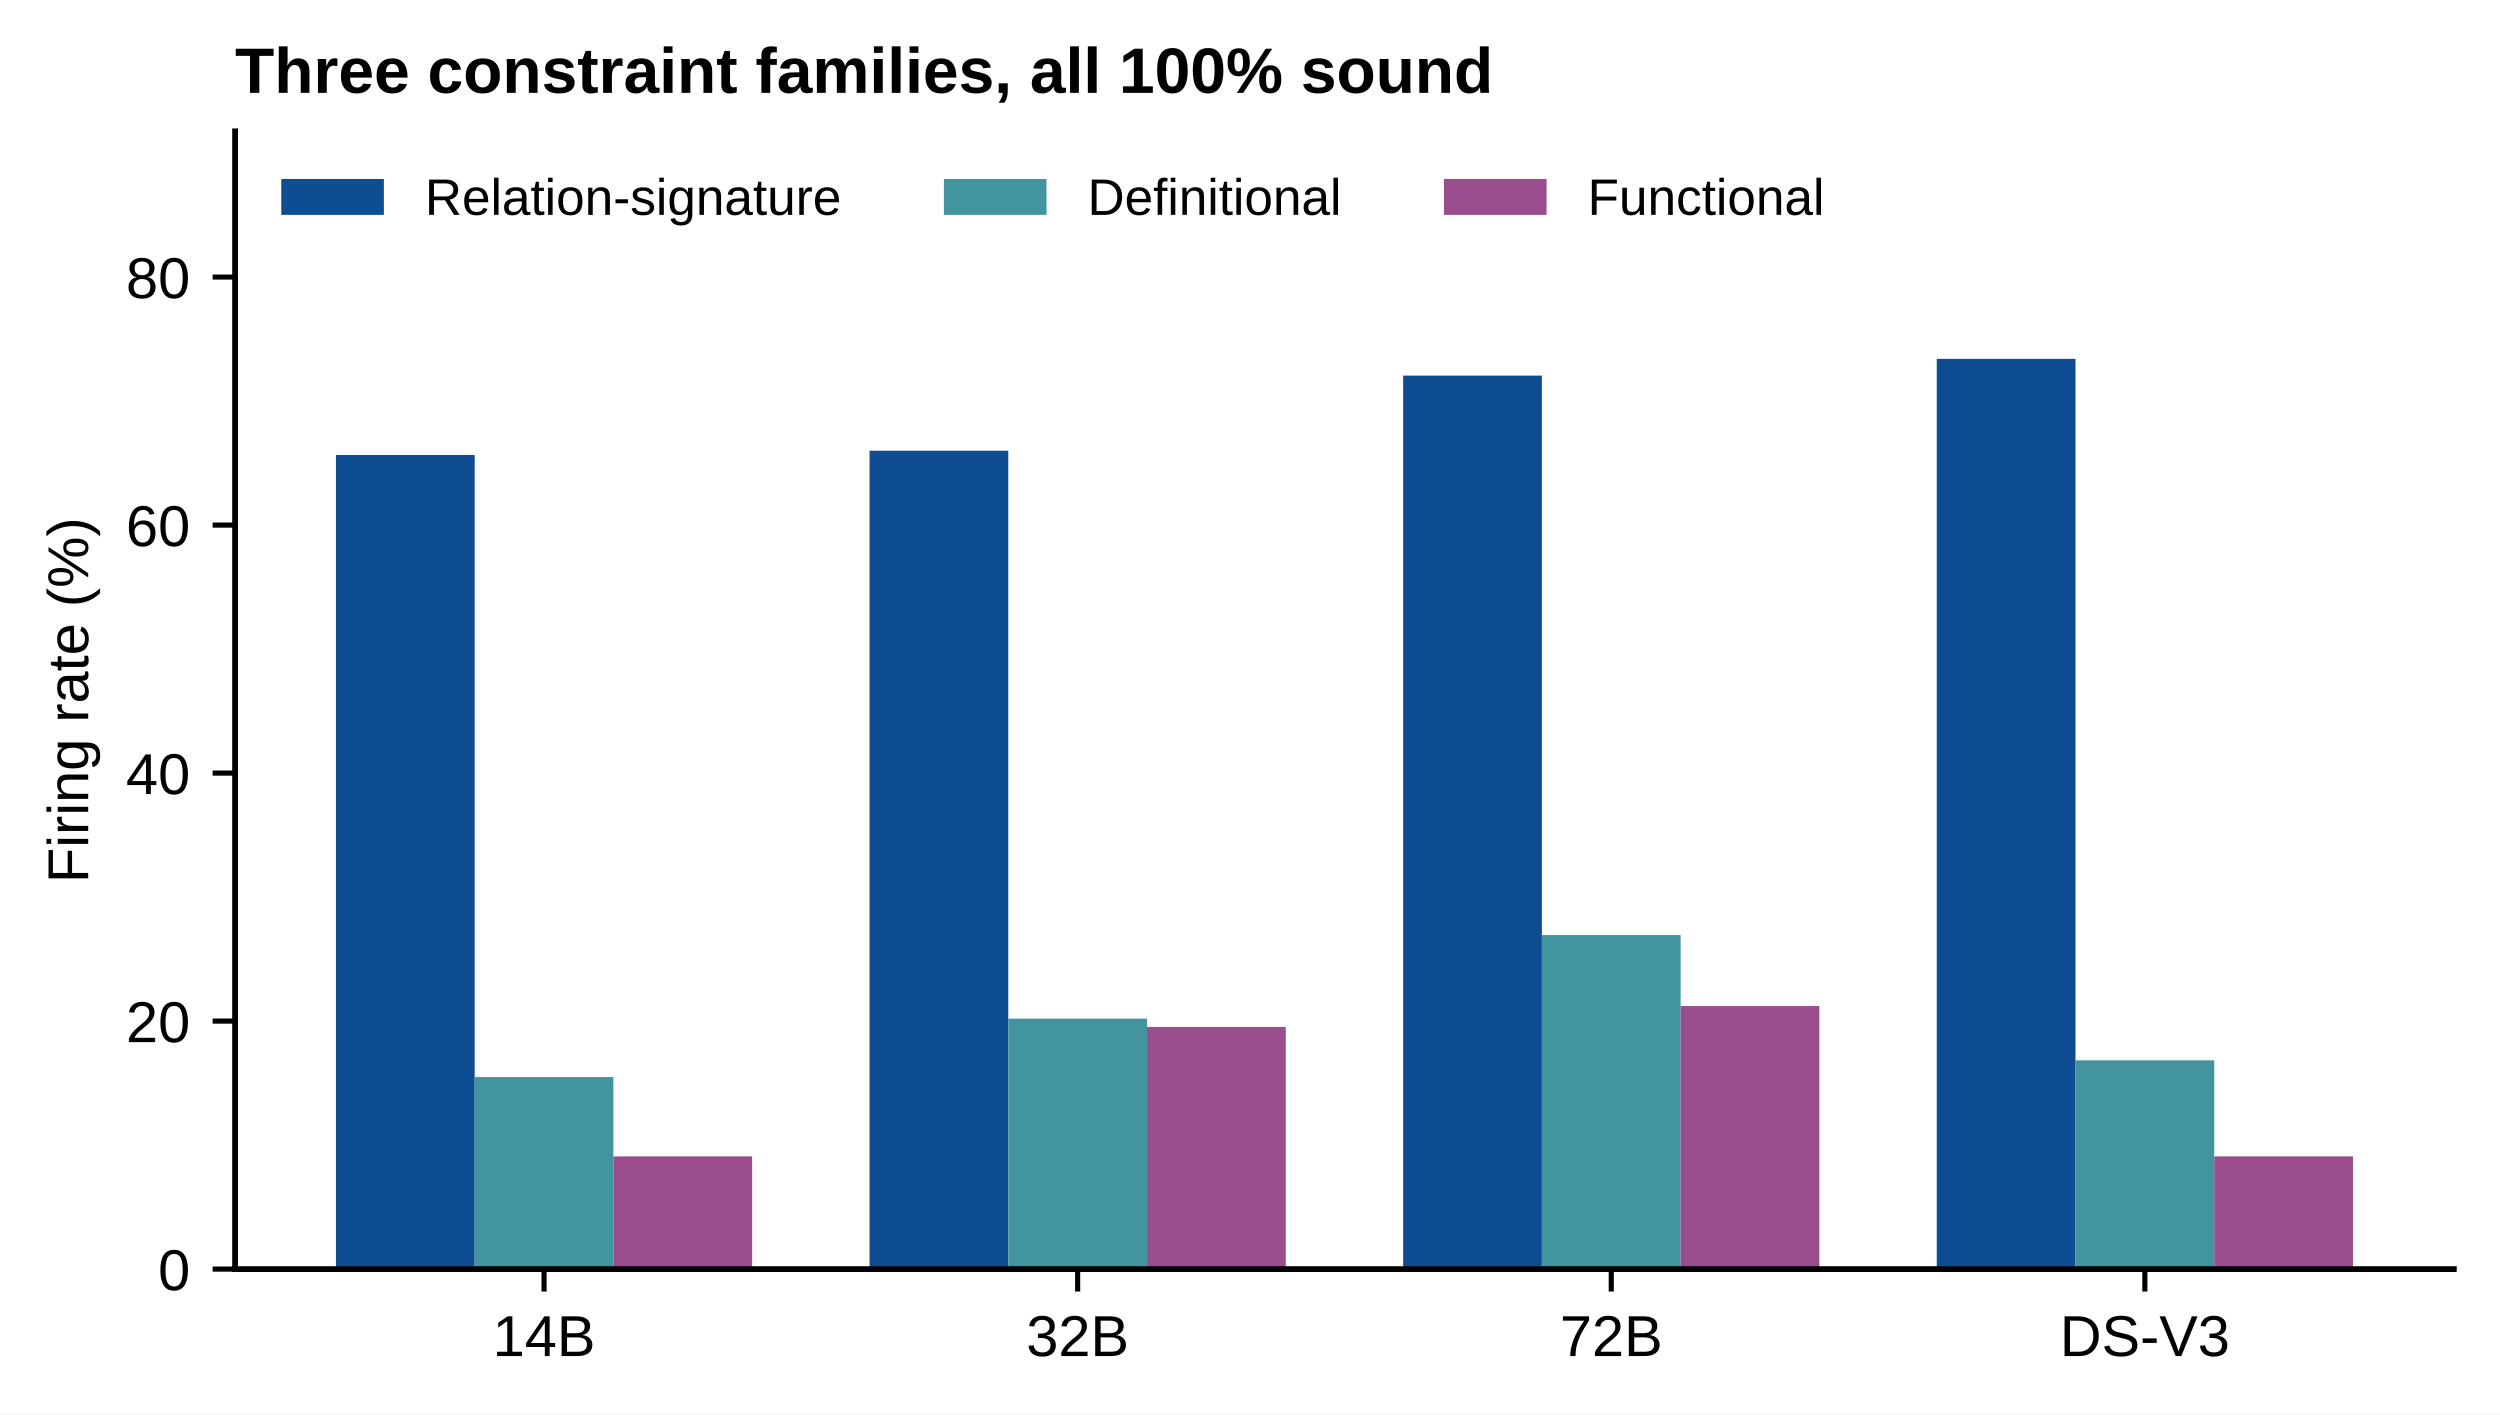
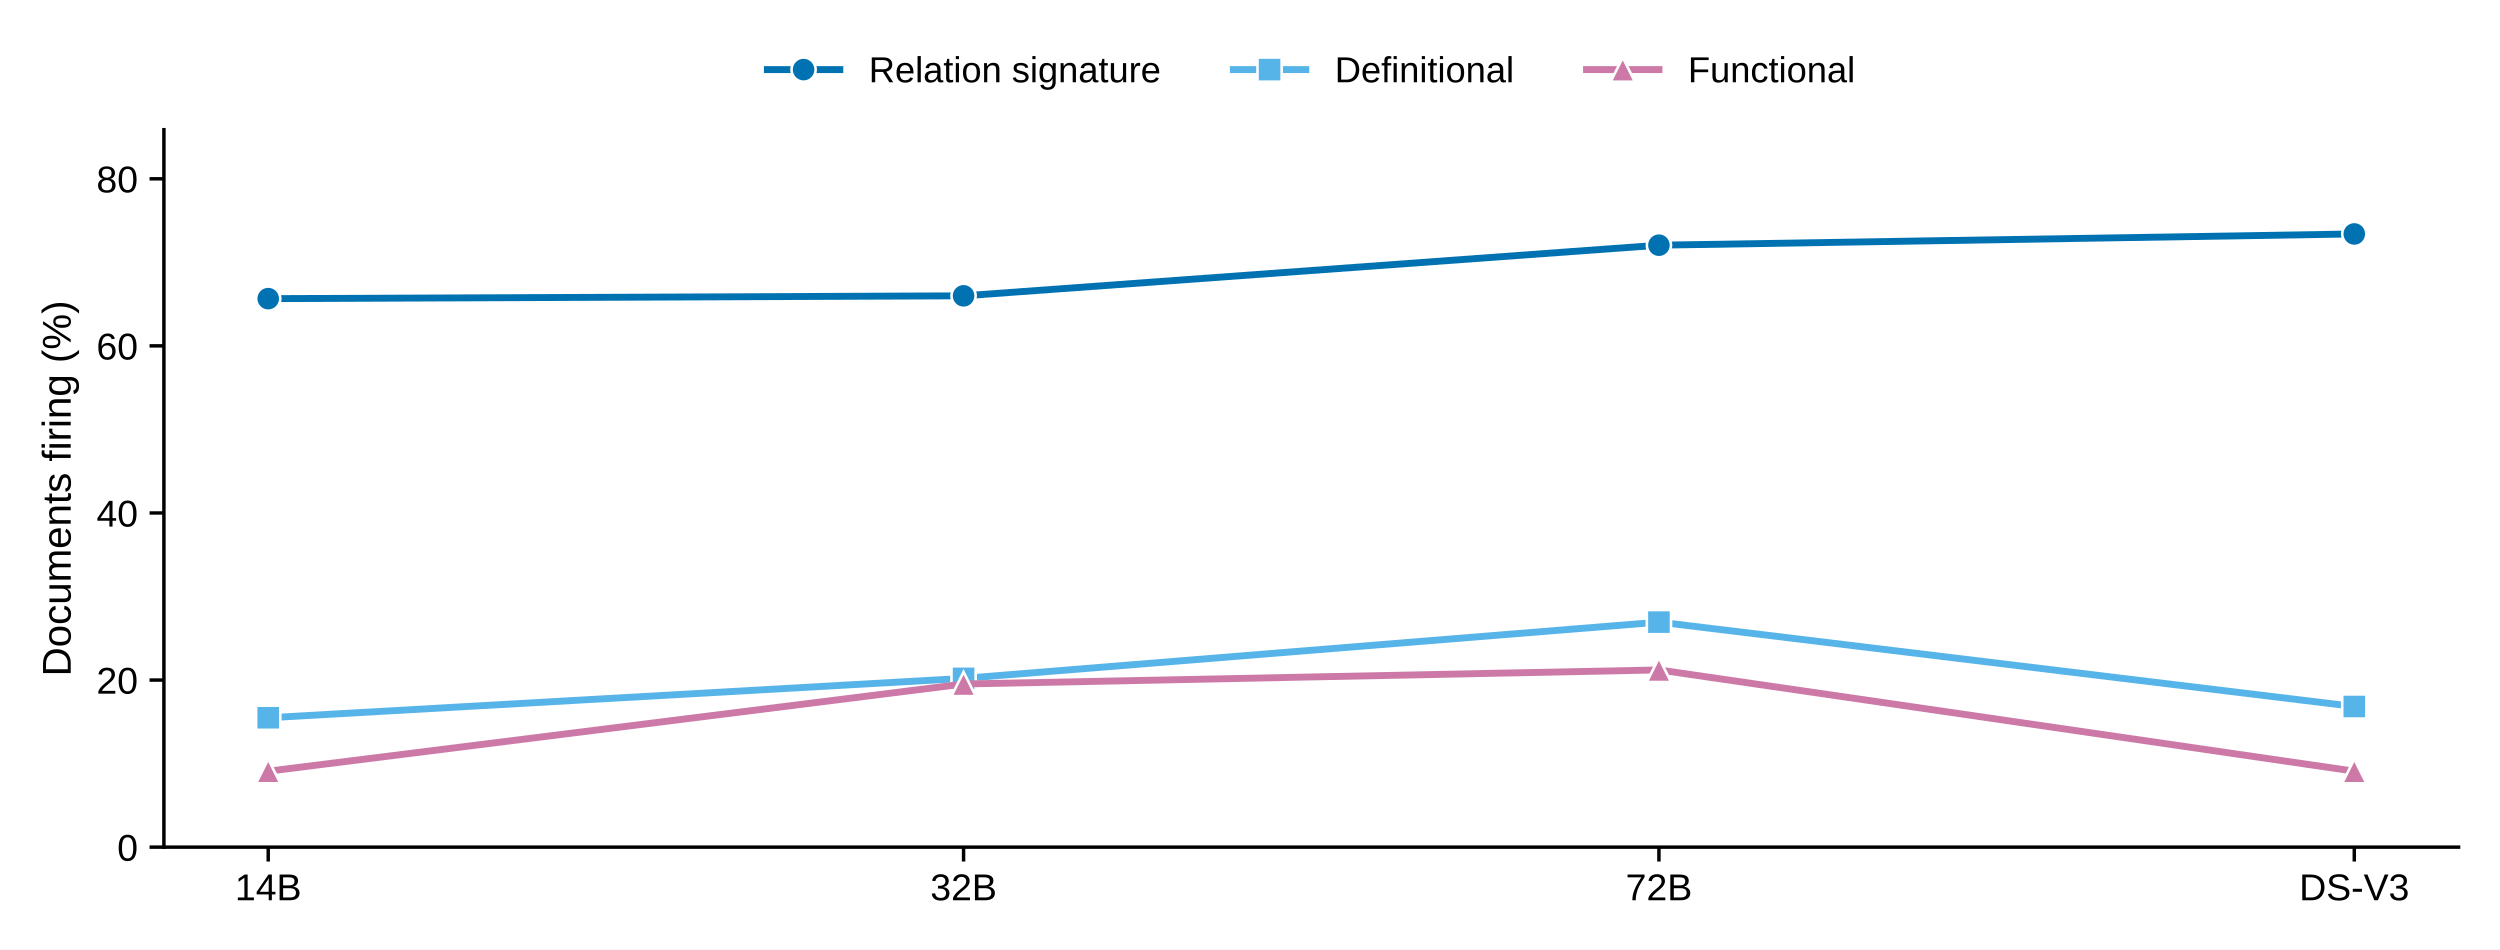
- <svg xmlns="http://www.w3.org/2000/svg" xmlns:xlink="http://www.w3.org/1999/xlink" width="389.816pt" height="220.535pt" viewBox="0 0 389.816 220.535" version="1.1">
+ <svg xmlns="http://www.w3.org/2000/svg" xmlns:xlink="http://www.w3.org/1999/xlink" width="434.669pt" height="165.09pt" viewBox="0 0 434.669 165.09" version="1.1">
  <defs>
    <style type="text/css">*{stroke-linejoin: round; stroke-linecap: butt}</style>
  </defs>
  <g id="figure_1">
    <g id="patch_1">
-       <path d="M 0 220.535  L 389.816 220.535  L 389.816 0  L 0 0  z " style="fill: #ffffff" />
+       <path d="M 0 165.09  L 434.669 165.09  L 434.669 0  L 0 0  z " style="fill: #ffffff" />
    </g>
    <g id="axes_1">
      <g id="patch_2">
-         <path d="M 36.656 197.888  L 382.616 197.888  L 382.616 20.48  L 36.656 20.48  z " style="fill: #ffffff" />
-       </g>
-       <g id="patch_3">
-         <path d="M 52.382 197.888  L 74.015 197.888  L 74.015 70.936  L 52.382 70.936  z " clip-path="url(#p8986cfa888)" style="fill: #0f4d92" />
-       </g>
-       <g id="patch_4">
-         <path d="M 135.585 197.888  L 157.218 197.888  L 157.218 70.285  L 135.585 70.285  z " clip-path="url(#p8986cfa888)" style="fill: #0f4d92" />
-       </g>
-       <g id="patch_5">
-         <path d="M 218.789 197.888  L 240.421 197.888  L 240.421 58.566  L 218.789 58.566  z " clip-path="url(#p8986cfa888)" style="fill: #0f4d92" />
-       </g>
-       <g id="patch_6">
-         <path d="M 301.992 197.888  L 323.625 197.888  L 323.625 55.962  L 301.992 55.962  z " clip-path="url(#p8986cfa888)" style="fill: #0f4d92" />
-       </g>
-       <g id="patch_7">
-         <path d="M 74.015 197.888  L 95.647 197.888  L 95.647 167.941  L 74.015 167.941  z " clip-path="url(#p8986cfa888)" style="fill: #42949e" />
-       </g>
-       <g id="patch_8">
-         <path d="M 157.218 197.888  L 178.851 197.888  L 178.851 158.826  L 157.218 158.826  z " clip-path="url(#p8986cfa888)" style="fill: #42949e" />
-       </g>
-       <g id="patch_9">
-         <path d="M 240.421 197.888  L 262.054 197.888  L 262.054 145.805  L 240.421 145.805  z " clip-path="url(#p8986cfa888)" style="fill: #42949e" />
-       </g>
-       <g id="patch_10">
-         <path d="M 323.625 197.888  L 345.258 197.888  L 345.258 165.336  L 323.625 165.336  z " clip-path="url(#p8986cfa888)" style="fill: #42949e" />
-       </g>
-       <g id="patch_11">
-         <path d="M 95.647 197.888  L 117.28 197.888  L 117.28 180.31  L 95.647 180.31  z " clip-path="url(#p8986cfa888)" style="fill: #9a4d8e" />
-       </g>
-       <g id="patch_12">
-         <path d="M 178.851 197.888  L 200.484 197.888  L 200.484 160.128  L 178.851 160.128  z " clip-path="url(#p8986cfa888)" style="fill: #9a4d8e" />
-       </g>
-       <g id="patch_13">
-         <path d="M 262.054 197.888  L 283.687 197.888  L 283.687 156.873  L 262.054 156.873  z " clip-path="url(#p8986cfa888)" style="fill: #9a4d8e" />
-       </g>
-       <g id="patch_14">
-         <path d="M 345.258 197.888  L 366.891 197.888  L 366.891 180.31  L 345.258 180.31  z " clip-path="url(#p8986cfa888)" style="fill: #9a4d8e" />
+         <path d="M 28.499 147.29  L 427.469 147.29  L 427.469 22.55  L 28.499 22.55  z " style="fill: #ffffff" />
      </g>
      <g id="matplotlib.axis_1">
        <g id="xtick_1">
          <g id="line2d_1">
            <defs>
-               <path id="m18b08106b1" d="M 0 0  L 0 3.5  " style="stroke: #000000; stroke-width: 0.8" />
+               <path id="mb83ffec941" d="M 0 0  L 0 2.5  " style="stroke: #000000; stroke-width: 0.6" />
            </defs>
            <g>
-               <use xlink:href="#m18b08106b1" x="84.831" y="197.888" style="stroke: #000000; stroke-width: 0.8" />
+               <use xlink:href="#mb83ffec941" x="46.634" y="147.29" style="stroke: #000000; stroke-width: 0.6" />
            </g>
          </g>
          <g id="text_1">
-             <text style="font-size: 9px; font-family: 'Arial', 'DejaVu Sans', 'Liberation Sans', sans-serif; text-anchor: middle" x="84.831" y="211.441" transform="rotate(-0 84.83096 211.4405)">14B</text>
+             <text style="font-size: 6.5px; font-family: 'Arial', 'DejaVu Sans', 'Liberation Sans', sans-serif; text-anchor: middle" x="46.634" y="156.522" transform="rotate(-0 46.63369 156.5221)">14B</text>
          </g>
        </g>
        <g id="xtick_2">
          <g id="line2d_2">
            <g>
-               <use xlink:href="#m18b08106b1" x="168.034" y="197.888" style="stroke: #000000; stroke-width: 0.8" />
+               <use xlink:href="#mb83ffec941" x="167.534" y="147.29" style="stroke: #000000; stroke-width: 0.6" />
            </g>
          </g>
          <g id="text_2">
-             <text style="font-size: 9px; font-family: 'Arial', 'DejaVu Sans', 'Liberation Sans', sans-serif; text-anchor: middle" x="168.034" y="211.441" transform="rotate(-0 168.0344 211.4405)">32B</text>
+             <text style="font-size: 6.5px; font-family: 'Arial', 'DejaVu Sans', 'Liberation Sans', sans-serif; text-anchor: middle" x="167.534" y="156.522" transform="rotate(-0 167.5337 156.5221)">32B</text>
          </g>
        </g>
        <g id="xtick_3">
          <g id="line2d_3">
            <g>
-               <use xlink:href="#m18b08106b1" x="251.238" y="197.888" style="stroke: #000000; stroke-width: 0.8" />
+               <use xlink:href="#mb83ffec941" x="288.434" y="147.29" style="stroke: #000000; stroke-width: 0.6" />
            </g>
          </g>
          <g id="text_3">
-             <text style="font-size: 9px; font-family: 'Arial', 'DejaVu Sans', 'Liberation Sans', sans-serif; text-anchor: middle" x="251.238" y="211.441" transform="rotate(-0 251.2379 211.4405)">72B</text>
+             <text style="font-size: 6.5px; font-family: 'Arial', 'DejaVu Sans', 'Liberation Sans', sans-serif; text-anchor: middle" x="288.434" y="156.522" transform="rotate(-0 288.4337 156.5221)">72B</text>
          </g>
        </g>
        <g id="xtick_4">
          <g id="line2d_4">
            <g>
-               <use xlink:href="#m18b08106b1" x="334.441" y="197.888" style="stroke: #000000; stroke-width: 0.8" />
+               <use xlink:href="#mb83ffec941" x="409.334" y="147.29" style="stroke: #000000; stroke-width: 0.6" />
            </g>
          </g>
          <g id="text_4">
-             <text style="font-size: 9px; font-family: 'Arial', 'DejaVu Sans', 'Liberation Sans', sans-serif; text-anchor: middle" x="334.441" y="211.441" transform="rotate(-0 334.4413 211.4405)">DS-V3</text>
+             <text style="font-size: 6.5px; font-family: 'Arial', 'DejaVu Sans', 'Liberation Sans', sans-serif; text-anchor: middle" x="409.334" y="156.522" transform="rotate(-0 409.3337 156.5221)">DS-V3</text>
          </g>
        </g>
      </g>
      <g id="matplotlib.axis_2">
        <g id="ytick_1">
          <g id="line2d_5">
            <defs>
-               <path id="mefc334ca48" d="M 0 0  L -3.5 0  " style="stroke: #000000; stroke-width: 0.8" />
+               <path id="mb2eed37937" d="M 0 0  L -2.5 0  " style="stroke: #000000; stroke-width: 0.6" />
            </defs>
            <g>
-               <use xlink:href="#mefc334ca48" x="36.656" y="197.888" style="stroke: #000000; stroke-width: 0.8" />
+               <use xlink:href="#mb2eed37937" x="28.499" y="147.29" style="stroke: #000000; stroke-width: 0.6" />
            </g>
          </g>
          <g id="text_5">
-             <text style="font-size: 9px; font-family: 'Arial', 'DejaVu Sans', 'Liberation Sans', sans-serif; text-anchor: end" x="29.656" y="201.164" transform="rotate(-0 29.65615 201.1644)">0</text>
+             <text style="font-size: 6.5px; font-family: 'Arial', 'DejaVu Sans', 'Liberation Sans', sans-serif; text-anchor: end" x="23.999" y="149.656" transform="rotate(-0 23.99869 149.656)">0</text>
          </g>
        </g>
        <g id="ytick_2">
          <g id="line2d_6">
            <g>
-               <use xlink:href="#mefc334ca48" x="36.656" y="159.217" style="stroke: #000000; stroke-width: 0.8" />
+               <use xlink:href="#mb2eed37937" x="28.499" y="118.24" style="stroke: #000000; stroke-width: 0.6" />
            </g>
          </g>
          <g id="text_6">
-             <text style="font-size: 9px; font-family: 'Arial', 'DejaVu Sans', 'Liberation Sans', sans-serif; text-anchor: end" x="29.656" y="162.493" transform="rotate(-0 29.65615 162.4927)">20</text>
+             <text style="font-size: 6.5px; font-family: 'Arial', 'DejaVu Sans', 'Liberation Sans', sans-serif; text-anchor: end" x="23.999" y="120.606" transform="rotate(-0 23.99869 120.6058)">20</text>
          </g>
        </g>
        <g id="ytick_3">
          <g id="line2d_7">
            <g>
-               <use xlink:href="#mefc334ca48" x="36.656" y="120.545" style="stroke: #000000; stroke-width: 0.8" />
+               <use xlink:href="#mb2eed37937" x="28.499" y="89.189" style="stroke: #000000; stroke-width: 0.6" />
            </g>
          </g>
          <g id="text_7">
-             <text style="font-size: 9px; font-family: 'Arial', 'DejaVu Sans', 'Liberation Sans', sans-serif; text-anchor: end" x="29.656" y="123.821" transform="rotate(-0 29.65615 123.821)">40</text>
+             <text style="font-size: 6.5px; font-family: 'Arial', 'DejaVu Sans', 'Liberation Sans', sans-serif; text-anchor: end" x="23.999" y="91.556" transform="rotate(-0 23.99869 91.55552)">40</text>
          </g>
        </g>
        <g id="ytick_4">
          <g id="line2d_8">
            <g>
-               <use xlink:href="#mefc334ca48" x="36.656" y="81.873" style="stroke: #000000; stroke-width: 0.8" />
+               <use xlink:href="#mb2eed37937" x="28.499" y="60.139" style="stroke: #000000; stroke-width: 0.6" />
            </g>
          </g>
          <g id="text_8">
-             <text style="font-size: 9px; font-family: 'Arial', 'DejaVu Sans', 'Liberation Sans', sans-serif; text-anchor: end" x="29.656" y="85.149" transform="rotate(-0 29.65615 85.14933)">60</text>
+             <text style="font-size: 6.5px; font-family: 'Arial', 'DejaVu Sans', 'Liberation Sans', sans-serif; text-anchor: end" x="23.999" y="62.505" transform="rotate(-0 23.99869 62.50527)">60</text>
          </g>
        </g>
        <g id="ytick_5">
          <g id="line2d_9">
            <g>
-               <use xlink:href="#mefc334ca48" x="36.656" y="43.202" style="stroke: #000000; stroke-width: 0.8" />
+               <use xlink:href="#mb2eed37937" x="28.499" y="31.089" style="stroke: #000000; stroke-width: 0.6" />
            </g>
          </g>
          <g id="text_9">
-             <text style="font-size: 9px; font-family: 'Arial', 'DejaVu Sans', 'Liberation Sans', sans-serif; text-anchor: end" x="29.656" y="46.478" transform="rotate(-0 29.65615 46.47764)">80</text>
+             <text style="font-size: 6.5px; font-family: 'Arial', 'DejaVu Sans', 'Liberation Sans', sans-serif; text-anchor: end" x="23.999" y="33.455" transform="rotate(-0 23.99869 33.45503)">80</text>
          </g>
        </g>
        <g id="text_10">
-           <text style="font-size: 9px; font-family: 'Arial', 'DejaVu Sans', 'Liberation Sans', sans-serif; text-anchor: middle" x="13.752" y="109.184" transform="rotate(-90 13.75225 109.1843)">Firing rate (%)</text>
+           <text style="font-size: 7px; font-family: 'Arial', 'DejaVu Sans', 'Liberation Sans', sans-serif; text-anchor: middle" x="12.296" y="84.92" transform="rotate(-90 12.29619 84.91993)">Documents firing (%)</text>
        </g>
      </g>
-       <g id="patch_15">
-         <path d="M 36.656 197.888  L 36.656 20.48  " style="fill: none; stroke: #000000; stroke-width: 0.9; stroke-linejoin: miter; stroke-linecap: square" />
+       <g id="line2d_10">
+         <path d="M 46.634 51.923  L 167.534 51.434  L 288.434 42.631  L 409.334 40.675  " clip-path="url(#p4e0a10c722)" style="fill: none; stroke: #0072b2; stroke-width: 1.2; stroke-linecap: square" />
+         <defs>
+           <path id="mf7ec0e3746" d="M 0 2.1  C 0.557 2.1 1.091 1.879 1.485 1.485  C 1.879 1.091 2.1 0.557 2.1 0  C 2.1 -0.557 1.879 -1.091 1.485 -1.485  C 1.091 -1.879 0.557 -2.1 0 -2.1  C -0.557 -2.1 -1.091 -1.879 -1.485 -1.485  C -1.879 -1.091 -2.1 -0.557 -2.1 0  C -2.1 0.557 -1.879 1.091 -1.485 1.485  C -1.091 1.879 -0.557 2.1 0 2.1  z " style="stroke: #ffffff; stroke-width: 0.45" />
+         </defs>
+         <g clip-path="url(#p4e0a10c722)">
+           <use xlink:href="#mf7ec0e3746" x="46.634" y="51.923" style="fill: #0072b2; stroke: #ffffff; stroke-width: 0.45" />
+           <use xlink:href="#mf7ec0e3746" x="167.534" y="51.434" style="fill: #0072b2; stroke: #ffffff; stroke-width: 0.45" />
+           <use xlink:href="#mf7ec0e3746" x="288.434" y="42.631" style="fill: #0072b2; stroke: #ffffff; stroke-width: 0.45" />
+           <use xlink:href="#mf7ec0e3746" x="409.334" y="40.675" style="fill: #0072b2; stroke: #ffffff; stroke-width: 0.45" />
+         </g>
      </g>
-       <g id="patch_16">
-         <path d="M 36.656 197.888  L 382.616 197.888  " style="fill: none; stroke: #000000; stroke-width: 0.9; stroke-linejoin: miter; stroke-linecap: square" />
+       <g id="line2d_11">
+         <path d="M 46.634 124.793  L 167.534 117.946  L 288.434 108.165  L 409.334 122.837  " clip-path="url(#p4e0a10c722)" style="fill: none; stroke: #56b4e9; stroke-width: 1.2; stroke-linecap: square" />
+         <defs>
+           <path id="m29e6700abe" d="M -2.1 2.1  L 2.1 2.1  L 2.1 -2.1  L -2.1 -2.1  z " style="stroke: #ffffff; stroke-width: 0.45; stroke-linejoin: miter" />
+         </defs>
+         <g clip-path="url(#p4e0a10c722)">
+           <use xlink:href="#m29e6700abe" x="46.634" y="124.793" style="fill: #56b4e9; stroke: #ffffff; stroke-width: 0.45; stroke-linejoin: miter" />
+           <use xlink:href="#m29e6700abe" x="167.534" y="117.946" style="fill: #56b4e9; stroke: #ffffff; stroke-width: 0.45; stroke-linejoin: miter" />
+           <use xlink:href="#m29e6700abe" x="288.434" y="108.165" style="fill: #56b4e9; stroke: #ffffff; stroke-width: 0.45; stroke-linejoin: miter" />
+           <use xlink:href="#m29e6700abe" x="409.334" y="122.837" style="fill: #56b4e9; stroke: #ffffff; stroke-width: 0.45; stroke-linejoin: miter" />
+         </g>
      </g>
-       <g id="text_11">
-         <text style="font-weight: 700; font-size: 10px; font-family: 'Arial', 'DejaVu Sans', 'Liberation Sans', sans-serif; text-anchor: start" x="36.656" y="14.48" transform="rotate(-0 36.65615 14.48027)">Three constraint families, all 100% sound</text>
+       <g id="line2d_12">
+         <path d="M 46.634 134.085  L 167.534 118.924  L 288.434 116.479  L 409.334 134.085  " clip-path="url(#p4e0a10c722)" style="fill: none; stroke: #cc79a7; stroke-width: 1.2; stroke-linecap: square" />
+         <defs>
+           <path id="me29fb728ec" d="M 0 -2.1  L -2.1 2.1  L 2.1 2.1  z " style="stroke: #ffffff; stroke-width: 0.45; stroke-linejoin: miter" />
+         </defs>
+         <g clip-path="url(#p4e0a10c722)">
+           <use xlink:href="#me29fb728ec" x="46.634" y="134.085" style="fill: #cc79a7; stroke: #ffffff; stroke-width: 0.45; stroke-linejoin: miter" />
+           <use xlink:href="#me29fb728ec" x="167.534" y="118.924" style="fill: #cc79a7; stroke: #ffffff; stroke-width: 0.45; stroke-linejoin: miter" />
+           <use xlink:href="#me29fb728ec" x="288.434" y="116.479" style="fill: #cc79a7; stroke: #ffffff; stroke-width: 0.45; stroke-linejoin: miter" />
+           <use xlink:href="#me29fb728ec" x="409.334" y="134.085" style="fill: #cc79a7; stroke: #ffffff; stroke-width: 0.45; stroke-linejoin: miter" />
+         </g>
+       </g>
+       <g id="patch_3">
+         <path d="M 28.499 147.29  L 28.499 22.55  " style="fill: none; stroke: #000000; stroke-width: 0.6; stroke-linejoin: miter; stroke-linecap: square" />
+       </g>
+       <g id="patch_4">
+         <path d="M 28.499 147.29  L 427.469 147.29  " style="fill: none; stroke: #000000; stroke-width: 0.6; stroke-linejoin: miter; stroke-linecap: square" />
      </g>
      <g id="legend_1">
-         <g id="patch_17">
-           <path d="M 43.856 33.504  L 59.856 33.504  L 59.856 27.904  L 43.856 27.904  z " style="fill: #0f4d92" />
+         <g id="line2d_13">
+           <path d="M 133.419 12.102  L 139.719 12.102  L 146.019 12.102  " style="fill: none; stroke: #0072b2; stroke-width: 1.2; stroke-linecap: square" />
+           <g>
+             <use xlink:href="#mf7ec0e3746" x="139.719" y="12.102" style="fill: #0072b2; stroke: #ffffff; stroke-width: 0.45" />
+           </g>
+         </g>
+         <g id="text_11">
+           <text style="font-size: 6.3px; font-family: 'Arial', 'DejaVu Sans', 'Liberation Sans', sans-serif; text-anchor: start" x="151.059" y="14.307" transform="rotate(-0 151.0592 14.30657)">Relation signature</text>
+         </g>
+         <g id="line2d_14">
+           <path d="M 214.437 12.102  L 220.737 12.102  L 227.037 12.102  " style="fill: none; stroke: #56b4e9; stroke-width: 1.2; stroke-linecap: square" />
+           <g>
+             <use xlink:href="#m29e6700abe" x="220.737" y="12.102" style="fill: #56b4e9; stroke: #ffffff; stroke-width: 0.45; stroke-linejoin: miter" />
+           </g>
        </g>
        <g id="text_12">
-           <text style="font-size: 8px; font-family: 'Arial', 'DejaVu Sans', 'Liberation Sans', sans-serif; text-anchor: start" x="66.256" y="33.504" transform="rotate(-0 66.25615 33.50449)">Relation-signature</text>
+           <text style="font-size: 6.3px; font-family: 'Arial', 'DejaVu Sans', 'Liberation Sans', sans-serif; text-anchor: start" x="232.077" y="14.307" transform="rotate(-0 232.0772 14.30657)">Definitional</text>
        </g>
-         <g id="patch_18">
-           <path d="M 147.177 33.504  L 163.177 33.504  L 163.177 27.904  L 147.177 27.904  z " style="fill: #42949e" />
+         <g id="line2d_15">
+           <path d="M 275.844 12.102  L 282.144 12.102  L 288.444 12.102  " style="fill: none; stroke: #cc79a7; stroke-width: 1.2; stroke-linecap: square" />
+           <g>
+             <use xlink:href="#me29fb728ec" x="282.144" y="12.102" style="fill: #cc79a7; stroke: #ffffff; stroke-width: 0.45; stroke-linejoin: miter" />
+           </g>
        </g>
        <g id="text_13">
-           <text style="font-size: 8px; font-family: 'Arial', 'DejaVu Sans', 'Liberation Sans', sans-serif; text-anchor: start" x="169.577" y="33.504" transform="rotate(-0 169.5774 33.50449)">Definitional</text>
-         </g>
-         <g id="patch_19">
-           <path d="M 225.154 33.504  L 241.154 33.504  L 241.154 27.904  L 225.154 27.904  z " style="fill: #9a4d8e" />
-         </g>
-         <g id="text_14">
-           <text style="font-size: 8px; font-family: 'Arial', 'DejaVu Sans', 'Liberation Sans', sans-serif; text-anchor: start" x="247.554" y="33.504" transform="rotate(-0 247.5537 33.50449)">Functional</text>
+           <text style="font-size: 6.3px; font-family: 'Arial', 'DejaVu Sans', 'Liberation Sans', sans-serif; text-anchor: start" x="293.484" y="14.307" transform="rotate(-0 293.4835 14.30657)">Functional</text>
        </g>
      </g>
    </g>
  </g>
  <defs>
-     <clipPath id="p8986cfa888">
-       <rect x="36.656" y="20.48" width="345.96" height="177.408" />
+     <clipPath id="p4e0a10c722">
+       <rect x="28.499" y="22.55" width="398.97" height="124.74" />
    </clipPath>
  </defs>
</svg>
